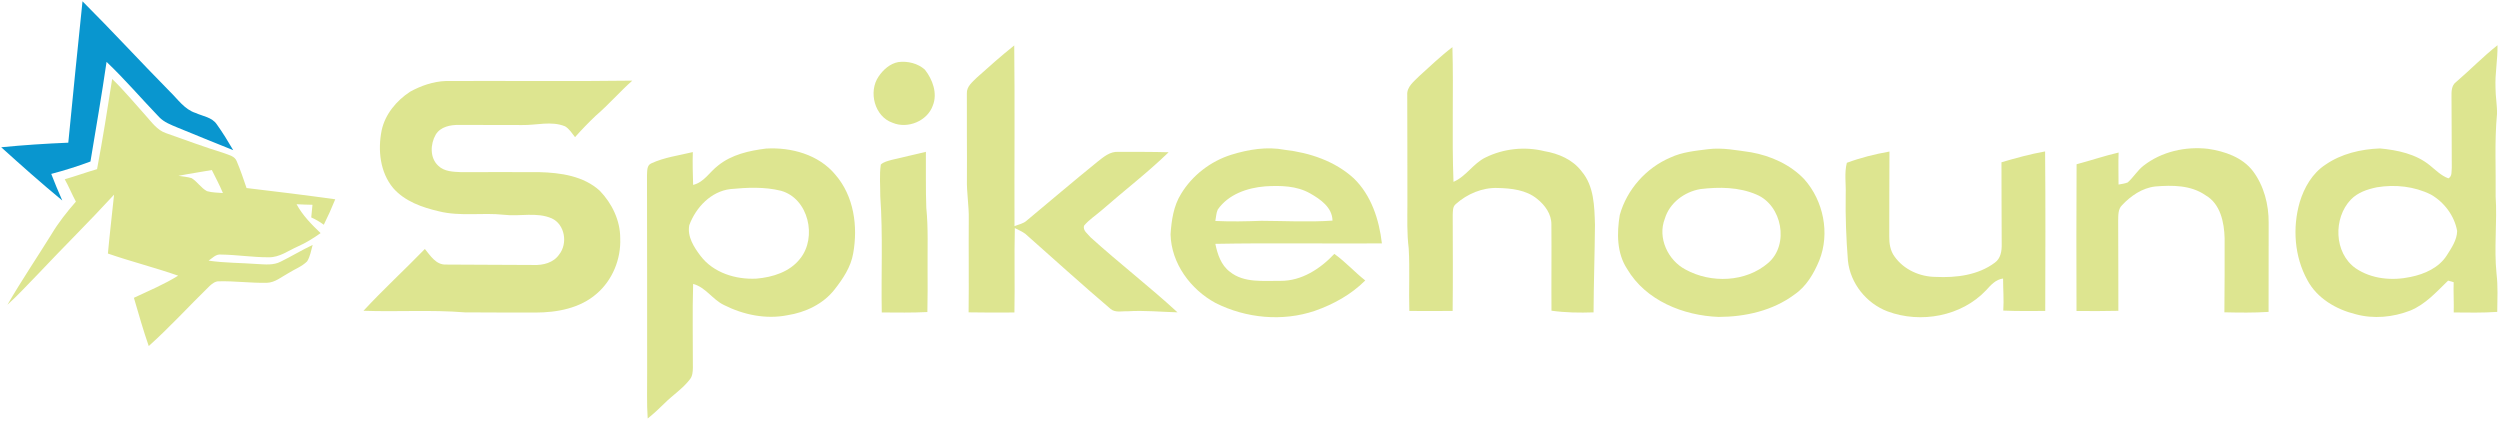
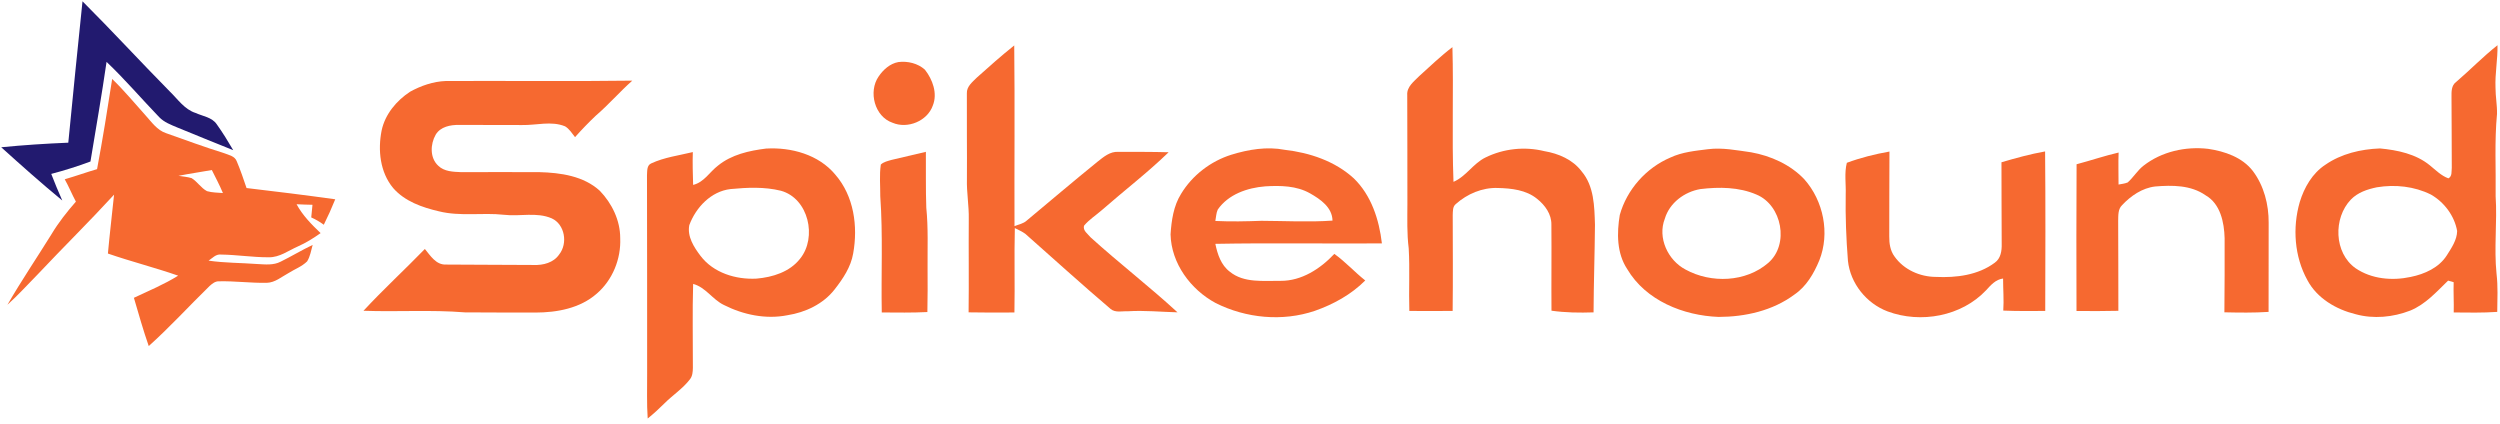
<svg xmlns="http://www.w3.org/2000/svg" width="1312pt" height="222pt" viewBox="0 0 1312 222" version="1.1">
-   <g id="#0996cfff">
-     <path fill="#0996cf" opacity="1.00" d=" M 43.30 0.68 C 58.81 16.18 73.66 32.34 89.05 47.95 C 93.30 52.04 96.80 57.43 102.69 59.30 C 106.46 61.01 111.25 61.53 113.74 65.21 C 116.87 69.58 119.68 74.17 122.39 78.81 C 112.61 74.90 102.86 70.93 93.12 66.93 C 89.74 65.50 86.15 64.19 83.55 61.48 C 74.28 51.87 65.62 41.67 55.92 32.48 C 53.39 49.95 50.35 67.34 47.47 84.76 C 40.72 87.27 33.86 89.44 26.89 91.27 C 28.73 95.96 30.61 100.63 32.68 105.22 C 21.75 96.21 11.15 86.78 0.64 77.28 C 12.34 76.13 24.09 75.36 35.84 74.88 C 38.30 50.14 40.68 25.39 43.30 0.68 Z" />
+   <g id="#221a6fff">
+     <path fill="#221a6f" opacity="1.00" d=" M 43.30 0.68 C 58.81 16.18 73.66 32.34 89.05 47.95 C 93.30 52.04 96.80 57.43 102.69 59.30 C 106.46 61.01 111.25 61.53 113.74 65.21 C 116.87 69.58 119.68 74.17 122.39 78.81 C 112.61 74.90 102.86 70.93 93.12 66.93 C 89.74 65.50 86.15 64.19 83.55 61.48 C 74.28 51.87 65.62 41.67 55.92 32.48 C 53.39 49.95 50.35 67.34 47.47 84.76 C 40.72 87.27 33.86 89.44 26.89 91.27 C 28.73 95.96 30.61 100.63 32.68 105.22 C 21.75 96.21 11.15 86.78 0.64 77.28 C 12.34 76.13 24.09 75.36 35.84 74.88 C 38.30 50.14 40.68 25.39 43.30 0.68 Z" />
  </g>
-   <g id="#dde590ff">
-     <path fill="#dde590" opacity="1.00" d=" M 512.68 40.68 C 519.09 34.94 525.53 29.21 532.27 23.84 C 532.62 55.45 532.29 87.07 532.41 118.68 C 534.57 117.77 537.03 117.41 538.81 115.77 C 551.16 105.47 563.42 95.05 575.91 84.92 C 579.11 82.40 582.55 79.39 586.93 79.70 C 595.72 79.71 604.51 79.66 613.30 79.90 C 602.18 90.67 589.88 100.09 578.24 110.28 C 575.16 112.97 571.63 115.21 568.97 118.35 C 568.03 120.97 570.96 122.80 572.40 124.61 C 587.26 138.07 603.19 150.33 617.95 163.91 C 609.28 163.68 600.63 162.82 591.95 163.35 C 588.95 163.20 585.45 164.25 582.89 162.18 C 567.77 149.31 553.05 135.95 538.18 122.79 C 536.48 121.47 534.45 120.70 532.58 119.69 C 532.22 134.45 532.65 149.22 532.37 163.99 C 524.35 164.05 516.33 164.08 508.32 163.92 C 508.53 147.62 508.29 131.31 508.41 115.01 C 508.56 107.98 507.25 101.03 507.44 94.00 C 507.54 79.00 507.32 63.99 507.41 48.99 C 507.24 45.36 510.39 43.00 512.68 40.68 Z" />
-     <path fill="#dde590" opacity="1.00" d=" M 1288.99 43.00 C 1296.34 36.71 1303.08 29.73 1310.69 23.73 C 1310.83 31.18 1309.34 38.55 1309.64 46.01 C 1309.63 50.62 1310.54 55.19 1310.43 59.80 C 1309.07 74.16 1309.91 88.60 1309.71 103.00 C 1310.59 116.53 1308.79 130.11 1310.18 143.63 C 1310.97 150.29 1310.63 157.00 1310.55 163.68 C 1302.94 164.20 1295.32 164.05 1287.71 163.98 C 1287.86 158.68 1287.50 153.39 1287.68 148.10 C 1286.95 147.89 1285.49 147.47 1284.76 147.27 C 1278.71 153.14 1272.89 159.72 1264.91 162.99 C 1255.84 166.50 1245.65 167.50 1236.21 164.89 C 1226.02 162.40 1216.00 156.56 1210.94 147.06 C 1204.09 134.68 1203.01 119.52 1206.92 106.02 C 1209.26 98.36 1213.54 90.89 1220.39 86.44 C 1228.72 80.66 1238.99 78.28 1249.00 77.90 C 1258.19 78.76 1267.89 80.78 1275.21 86.79 C 1278.28 89.27 1281.12 92.22 1284.92 93.60 C 1286.98 92.53 1286.48 89.96 1286.69 88.03 C 1286.61 75.67 1286.67 63.32 1286.55 50.96 C 1286.53 48.14 1286.42 44.85 1288.99 43.00 M 1247.39 98.29 C 1242.44 99.30 1237.33 101.00 1233.74 104.73 C 1224.41 114.44 1224.86 132.76 1236.21 140.77 C 1244.58 146.48 1255.43 147.44 1265.15 145.33 C 1272.45 143.84 1279.95 140.50 1284.09 134.01 C 1286.53 130.13 1289.43 125.97 1289.51 121.23 C 1288.12 113.28 1282.74 106.13 1275.79 102.13 C 1267.10 97.77 1256.92 96.70 1247.39 98.29 Z" />
-     <path fill="#dde590" opacity="1.00" d=" M 744.85 39.89 C 750.57 34.77 756.08 29.38 762.23 24.75 C 762.89 48.30 761.89 71.89 762.79 95.43 C 769.46 92.58 773.13 85.75 779.63 82.63 C 789.10 77.97 800.21 76.79 810.47 79.32 C 817.92 80.58 825.38 83.74 830.04 89.94 C 836.62 97.67 836.74 108.36 837.04 117.97 C 836.91 133.30 836.38 148.61 836.30 163.93 C 828.92 164.18 821.54 164.09 814.22 163.05 C 814.10 148.01 814.31 132.97 814.17 117.93 C 814.28 112.39 810.81 107.64 806.66 104.35 C 800.92 99.64 793.14 98.82 785.99 98.65 C 777.92 98.38 770.01 101.74 764.05 107.05 C 762.26 108.46 762.50 110.89 762.39 112.92 C 762.42 129.67 762.55 146.42 762.35 163.17 C 754.77 163.25 747.20 163.24 739.62 163.18 C 739.28 152.23 739.92 141.27 739.29 130.33 C 738.31 122.59 738.59 114.78 738.60 107.00 C 738.56 87.97 738.62 68.93 738.52 49.91 C 738.19 45.50 742.11 42.71 744.85 39.89 Z" />
-     <path fill="#dde590" opacity="1.00" d=" M 471.45 32.57 C 476.29 31.94 481.73 33.24 485.39 36.57 C 489.43 41.71 492.12 49.00 489.54 55.39 C 486.69 63.54 476.27 67.79 468.43 64.43 C 458.96 61.22 455.60 48.12 461.09 40.16 C 463.52 36.57 467.05 33.38 471.45 32.57 Z" />
-     <path fill="#dde590" opacity="1.00" d=" M 58.87 41.44 C 65.12 47.44 70.60 54.15 76.40 60.57 C 79.57 64.05 82.43 68.30 87.11 69.87 C 97.25 73.46 107.35 77.19 117.63 80.39 C 120.05 81.35 123.27 81.90 124.26 84.68 C 126.21 89.26 127.79 93.98 129.39 98.68 C 144.92 100.52 160.45 102.42 175.93 104.59 C 174.11 109.12 172.10 113.57 169.93 117.94 C 167.87 116.43 165.67 115.14 163.34 114.11 C 163.57 111.90 163.79 109.68 163.99 107.47 C 161.20 107.43 158.42 107.32 155.64 107.18 C 158.80 113.03 163.49 117.78 168.25 122.34 C 164.48 125.01 160.56 127.47 156.32 129.33 C 151.37 131.50 146.71 135.12 141.07 135.02 C 132.66 135.07 124.32 133.69 115.92 133.59 C 113.27 133.29 111.46 135.47 109.47 136.79 C 117.93 138.02 126.51 137.92 135.02 138.56 C 139.13 138.77 143.52 139.31 147.32 137.31 C 152.98 134.53 158.38 131.23 164.08 128.53 C 163.26 131.44 162.81 134.57 161.18 137.17 C 158.40 139.93 154.60 141.27 151.34 143.35 C 147.73 145.30 144.35 148.30 140.05 148.42 C 131.68 148.59 123.32 147.44 114.95 147.63 C 112.98 147.54 111.41 148.83 110.03 150.06 C 99.30 160.50 89.22 171.62 78.06 181.61 C 75.15 173.27 72.75 164.76 70.27 156.29 C 78.11 152.59 86.14 149.26 93.50 144.67 C 81.33 140.42 68.81 137.28 56.63 133.06 C 57.57 122.75 58.80 112.46 59.86 102.16 C 46.83 116.35 33.09 129.87 19.88 143.89 C 14.58 149.27 9.51 154.90 3.89 159.95 C 11.17 147.37 19.32 135.33 26.98 122.99 C 30.66 116.83 35.12 111.20 39.83 105.81 C 37.75 101.97 36.12 97.89 33.97 94.08 C 39.67 92.45 45.25 90.42 50.94 88.76 C 53.89 73.04 56.42 57.24 58.87 41.44 M 93.66 92.28 C 95.96 92.65 98.33 92.79 100.57 93.49 C 103.59 95.36 105.48 98.65 108.64 100.32 C 111.35 101.10 114.20 101.08 116.99 101.31 C 115.27 97.18 113.15 93.23 111.17 89.23 C 105.34 90.30 99.46 91.10 93.66 92.28 Z" />
-     <path fill="#dde590" opacity="1.00" d=" M 215.20 48.14 C 220.93 44.98 227.35 42.76 233.93 42.51 C 266.56 42.36 299.20 42.77 331.83 42.32 C 325.20 48.20 319.40 54.94 312.67 60.71 C 308.87 64.30 305.25 68.07 301.78 71.97 C 300.20 69.95 298.80 67.66 296.56 66.30 C 289.32 63.34 281.52 65.78 274.01 65.62 C 263.00 65.62 251.98 65.60 240.96 65.56 C 236.43 65.48 231.16 66.46 228.65 70.68 C 225.81 75.63 225.51 82.89 230.01 86.99 C 233.13 90.06 237.85 90.17 241.96 90.34 C 255.66 90.35 269.35 90.25 283.05 90.34 C 294.19 90.64 306.27 92.32 314.81 100.15 C 321.17 106.76 325.50 115.69 325.49 124.97 C 325.96 135.88 321.47 147.00 313.13 154.14 C 304.38 161.81 292.34 164.01 281.03 164.03 C 268.67 163.96 256.31 164.08 243.96 163.93 C 226.26 162.50 208.49 163.74 190.76 163.09 C 201.12 151.92 212.35 141.59 222.97 130.66 C 225.86 134.15 228.80 139.03 233.97 138.84 C 249.33 139.01 264.69 138.91 280.05 139.06 C 285.03 139.26 290.53 137.88 293.47 133.53 C 298.06 127.76 296.48 117.77 289.56 114.60 C 281.59 111.16 272.83 113.72 264.51 112.72 C 253.16 111.47 241.56 113.70 230.36 110.90 C 221.57 108.86 212.39 105.67 206.31 98.66 C 199.42 90.36 198.24 78.78 200.27 68.51 C 202.07 59.98 208.05 52.84 215.20 48.14 Z" />
-     <path fill="#dde590" opacity="1.00" d=" M 376.83 86.89 C 383.93 81.12 393.15 79.07 402.02 77.97 C 415.24 77.19 429.66 81.12 438.38 91.66 C 448.14 102.89 450.32 118.74 447.75 132.99 C 446.54 140.14 442.37 146.31 437.99 151.91 C 432.02 159.57 422.68 163.96 413.23 165.43 C 401.95 167.68 390.09 165.20 379.93 160.07 C 373.93 157.21 370.38 150.77 363.76 149.00 C 363.31 163.68 363.67 178.37 363.62 193.05 C 363.58 195.14 363.43 197.38 362.06 199.08 C 358.31 203.98 353.02 207.35 348.70 211.69 C 345.91 214.49 342.98 217.15 339.91 219.64 C 339.36 211.77 339.67 203.88 339.62 196.00 C 339.60 161.31 339.63 126.62 339.54 91.93 C 339.71 89.78 339.35 86.84 341.74 85.76 C 348.62 82.55 356.27 81.60 363.59 79.81 C 363.40 85.55 363.59 91.30 363.75 97.04 C 369.49 95.67 372.41 90.24 376.83 86.89 M 383.38 99.22 C 373.15 100.40 365.20 108.85 361.75 118.13 C 360.56 124.10 364.19 129.75 367.65 134.30 C 374.41 143.22 386.19 146.79 397.01 146.22 C 405.44 145.50 414.44 142.73 419.85 135.81 C 428.97 124.64 424.35 104.10 409.80 100.10 C 401.19 97.97 392.13 98.39 383.38 99.22 Z" />
-     <path fill="#dde590" opacity="1.00" d=" M 646.17 81.21 C 655.19 78.43 664.82 76.81 674.21 78.62 C 687.31 80.12 700.56 84.54 710.43 93.56 C 719.66 102.46 723.78 115.29 725.22 127.74 C 696.08 127.93 666.94 127.43 637.81 127.97 C 638.94 133.41 640.77 139.10 645.40 142.59 C 652.85 148.66 663.09 147.26 672.03 147.39 C 683.08 147.48 692.94 141.04 700.26 133.24 C 706.09 137.40 710.88 142.75 716.48 147.19 C 709.12 154.57 699.80 159.70 690.02 163.13 C 673.04 168.88 653.91 167.03 637.97 159.03 C 624.85 151.97 614.67 138.22 614.31 123.01 C 614.78 115.71 615.86 108.09 619.81 101.77 C 625.70 92.01 635.31 84.63 646.17 81.21 M 639.08 109.98 C 638.22 111.85 638.22 113.97 637.81 115.96 C 645.87 116.35 653.94 116.18 662.00 115.88 C 674.43 115.93 686.88 116.65 699.30 115.77 C 699.16 108.82 692.98 104.58 687.53 101.48 C 680.41 97.43 671.93 97.32 663.98 97.80 C 654.59 98.55 644.66 101.95 639.08 109.98 Z" />
-     <path fill="#dde590" opacity="1.00" d=" M 896.37 78.30 C 903.93 77.34 911.48 78.89 918.95 79.92 C 929.34 81.78 939.56 86.35 946.90 94.08 C 956.97 105.42 960.43 122.43 954.78 136.63 C 951.93 143.52 947.97 150.37 941.65 154.63 C 930.31 163.06 915.90 166.29 901.97 166.32 C 883.44 165.64 863.70 157.75 853.94 141.18 C 848.44 132.86 848.48 122.30 850.06 112.82 C 853.75 99.50 863.90 88.09 876.62 82.68 C 882.80 79.78 889.68 79.15 896.37 78.30 M 892.35 99.23 C 884.00 100.66 876.19 106.44 873.71 114.74 C 869.76 124.78 875.30 136.59 884.57 141.46 C 897.96 148.81 916.22 148.16 927.99 137.96 C 939.14 128.31 935.22 107.67 921.80 102.11 C 912.61 98.12 902.15 98.06 892.35 99.23 Z" />
-     <path fill="#dde590" opacity="1.00" d=" M 1124.91 86.96 C 1134.41 79.53 1147.03 76.73 1158.89 78.12 C 1167.57 79.41 1176.73 82.53 1182.29 89.73 C 1188.12 97.49 1190.67 107.34 1190.59 116.95 C 1190.55 132.53 1190.55 148.11 1190.55 163.68 C 1182.82 164.19 1175.09 164.07 1167.36 163.90 C 1167.54 150.92 1167.46 137.94 1167.48 124.96 C 1167.25 116.68 1165.28 106.94 1157.47 102.48 C 1149.77 97.09 1139.98 97.13 1131.01 97.87 C 1124.21 98.67 1118.25 102.79 1113.67 107.66 C 1111.43 109.81 1111.71 113.13 1111.62 115.97 C 1111.77 131.68 1111.62 147.40 1111.72 163.11 C 1104.39 163.29 1097.07 163.27 1089.75 163.20 C 1089.70 137.53 1089.62 111.87 1089.79 86.20 C 1097.17 84.25 1104.40 81.78 1111.85 80.05 C 1111.61 85.65 1111.84 91.25 1111.81 96.85 C 1113.39 96.53 1115.07 96.40 1116.61 95.75 C 1119.63 93.08 1121.70 89.46 1124.91 86.96 Z" />
-     <path fill="#dde590" opacity="1.00" d=" M 467.83 83.93 C 473.84 82.47 479.88 81.13 485.90 79.68 C 485.98 89.45 485.77 99.24 486.12 109.01 C 487.19 119.64 486.71 130.33 486.79 141.00 C 486.83 148.59 486.86 156.17 486.69 163.76 C 478.71 164.17 470.73 164.02 462.75 163.98 C 462.37 143.66 463.41 123.31 461.97 103.03 C 462.00 97.48 461.45 91.87 462.25 86.36 C 463.77 84.93 465.90 84.51 467.83 83.93 Z" />
-     <path fill="#dde590" opacity="1.00" d=" M 969.22 85.44 C 976.45 82.75 983.99 80.88 991.59 79.53 C 991.46 94.36 991.56 109.19 991.48 124.02 C 991.43 127.73 992.00 131.62 994.28 134.66 C 999.16 141.56 1007.63 145.29 1015.96 145.32 C 1026.63 145.83 1038.09 144.42 1046.87 137.86 C 1050.00 135.65 1050.59 131.60 1050.49 128.04 C 1050.34 113.75 1050.48 99.45 1050.37 85.16 C 1057.92 82.94 1065.51 80.85 1073.27 79.47 C 1073.53 107.37 1073.41 135.28 1073.34 163.18 C 1065.99 163.24 1058.65 163.30 1051.32 163.00 C 1051.69 157.39 1051.22 151.78 1051.22 146.17 C 1047.33 146.66 1044.78 149.61 1042.31 152.32 C 1029.41 166.02 1008.00 169.90 990.62 163.43 C 979.51 159.25 971.06 148.75 969.80 136.88 C 968.88 125.28 968.43 113.64 968.63 102.00 C 968.83 96.49 967.84 90.84 969.22 85.44 Z" />
+   <g id="#f66930ff">
+     <path fill="#f66930" opacity="1.00" d=" M 512.68 40.68 C 519.09 34.94 525.53 29.21 532.27 23.84 C 532.62 55.45 532.29 87.07 532.41 118.68 C 534.57 117.77 537.03 117.41 538.81 115.77 C 551.16 105.47 563.42 95.05 575.91 84.92 C 579.11 82.40 582.55 79.39 586.93 79.70 C 595.72 79.71 604.51 79.66 613.30 79.90 C 602.18 90.67 589.88 100.09 578.24 110.28 C 575.16 112.97 571.63 115.21 568.97 118.35 C 568.03 120.97 570.96 122.80 572.40 124.61 C 587.26 138.07 603.19 150.33 617.95 163.91 C 609.28 163.68 600.63 162.82 591.95 163.35 C 588.95 163.20 585.45 164.25 582.89 162.18 C 567.77 149.31 553.05 135.95 538.18 122.79 C 536.48 121.47 534.45 120.70 532.58 119.69 C 532.22 134.45 532.65 149.22 532.37 163.99 C 524.35 164.05 516.33 164.08 508.32 163.92 C 508.53 147.62 508.29 131.31 508.41 115.01 C 508.56 107.98 507.25 101.03 507.44 94.00 C 507.54 79.00 507.32 63.99 507.41 48.99 C 507.24 45.36 510.39 43.00 512.68 40.68 Z" />
+     <path fill="#f66930" opacity="1.00" d=" M 1288.99 43.00 C 1296.34 36.71 1303.08 29.73 1310.69 23.73 C 1310.83 31.18 1309.34 38.55 1309.64 46.01 C 1309.63 50.62 1310.54 55.19 1310.43 59.80 C 1309.07 74.16 1309.91 88.60 1309.71 103.00 C 1310.59 116.53 1308.79 130.11 1310.18 143.63 C 1310.97 150.29 1310.63 157.00 1310.55 163.68 C 1302.94 164.20 1295.32 164.05 1287.71 163.98 C 1287.86 158.68 1287.50 153.39 1287.68 148.10 C 1286.95 147.89 1285.49 147.47 1284.76 147.27 C 1278.71 153.14 1272.89 159.72 1264.91 162.99 C 1255.84 166.50 1245.65 167.50 1236.21 164.89 C 1226.02 162.40 1216.00 156.56 1210.94 147.06 C 1204.09 134.68 1203.01 119.52 1206.92 106.02 C 1209.26 98.36 1213.54 90.89 1220.39 86.44 C 1228.72 80.66 1238.99 78.28 1249.00 77.90 C 1258.19 78.76 1267.89 80.78 1275.21 86.79 C 1278.28 89.27 1281.12 92.22 1284.92 93.60 C 1286.98 92.53 1286.48 89.96 1286.69 88.03 C 1286.61 75.67 1286.67 63.32 1286.55 50.96 C 1286.53 48.14 1286.42 44.85 1288.99 43.00 M 1247.39 98.29 C 1242.44 99.30 1237.33 101.00 1233.74 104.73 C 1224.41 114.44 1224.86 132.76 1236.21 140.77 C 1244.58 146.48 1255.43 147.44 1265.15 145.33 C 1272.45 143.84 1279.95 140.50 1284.09 134.01 C 1286.53 130.13 1289.43 125.97 1289.51 121.23 C 1288.12 113.28 1282.74 106.13 1275.79 102.13 C 1267.10 97.77 1256.92 96.70 1247.39 98.29 Z" />
+     <path fill="#f66930" opacity="1.00" d=" M 744.85 39.89 C 750.57 34.77 756.08 29.38 762.23 24.75 C 762.89 48.30 761.89 71.89 762.79 95.43 C 769.46 92.58 773.13 85.75 779.63 82.63 C 789.10 77.97 800.21 76.79 810.47 79.32 C 817.92 80.58 825.38 83.74 830.04 89.94 C 836.62 97.67 836.74 108.36 837.04 117.97 C 836.91 133.30 836.38 148.61 836.30 163.93 C 828.92 164.18 821.54 164.09 814.22 163.05 C 814.10 148.01 814.31 132.97 814.17 117.93 C 814.28 112.39 810.81 107.64 806.66 104.35 C 800.92 99.64 793.14 98.82 785.99 98.65 C 777.92 98.38 770.01 101.74 764.05 107.05 C 762.26 108.46 762.50 110.89 762.39 112.92 C 762.42 129.67 762.55 146.42 762.35 163.17 C 754.77 163.25 747.20 163.24 739.62 163.18 C 739.28 152.23 739.92 141.27 739.29 130.33 C 738.31 122.59 738.59 114.78 738.60 107.00 C 738.56 87.97 738.62 68.93 738.52 49.91 C 738.19 45.50 742.11 42.71 744.85 39.89 Z" />
+     <path fill="#f66930" opacity="1.00" d=" M 471.45 32.57 C 476.29 31.94 481.73 33.24 485.39 36.57 C 489.43 41.71 492.12 49.00 489.54 55.39 C 486.69 63.54 476.27 67.79 468.43 64.43 C 458.96 61.22 455.60 48.12 461.09 40.16 C 463.52 36.57 467.05 33.38 471.45 32.57 Z" />
+     <path fill="#f66930" opacity="1.00" d=" M 58.87 41.44 C 65.12 47.44 70.60 54.15 76.40 60.57 C 79.57 64.05 82.43 68.30 87.11 69.87 C 97.25 73.46 107.35 77.19 117.63 80.39 C 120.05 81.35 123.27 81.90 124.26 84.68 C 126.21 89.26 127.79 93.98 129.39 98.68 C 144.92 100.52 160.45 102.42 175.93 104.59 C 174.11 109.12 172.10 113.57 169.93 117.94 C 167.87 116.43 165.67 115.14 163.34 114.11 C 163.57 111.90 163.79 109.68 163.99 107.47 C 161.20 107.43 158.42 107.32 155.64 107.18 C 158.80 113.03 163.49 117.78 168.25 122.34 C 164.48 125.01 160.56 127.47 156.32 129.33 C 151.37 131.50 146.71 135.12 141.07 135.02 C 132.66 135.07 124.32 133.69 115.92 133.59 C 113.27 133.29 111.46 135.47 109.47 136.79 C 117.93 138.02 126.51 137.92 135.02 138.56 C 139.13 138.77 143.52 139.31 147.32 137.31 C 152.98 134.53 158.38 131.23 164.08 128.53 C 163.26 131.44 162.81 134.57 161.18 137.17 C 158.40 139.93 154.60 141.27 151.34 143.35 C 147.73 145.30 144.35 148.30 140.05 148.42 C 131.68 148.59 123.32 147.44 114.95 147.63 C 112.98 147.54 111.41 148.83 110.03 150.06 C 99.30 160.50 89.22 171.62 78.06 181.61 C 75.15 173.27 72.75 164.76 70.27 156.29 C 78.11 152.59 86.14 149.26 93.50 144.67 C 81.33 140.42 68.81 137.28 56.63 133.06 C 57.57 122.75 58.80 112.46 59.86 102.16 C 46.83 116.35 33.09 129.87 19.88 143.89 C 14.58 149.27 9.51 154.90 3.89 159.95 C 11.17 147.37 19.32 135.33 26.98 122.99 C 30.66 116.83 35.12 111.20 39.83 105.81 C 37.75 101.97 36.12 97.89 33.97 94.08 C 39.67 92.45 45.25 90.42 50.94 88.76 C 53.89 73.04 56.42 57.24 58.87 41.44 M 93.66 92.28 C 95.96 92.65 98.33 92.79 100.57 93.49 C 103.59 95.36 105.48 98.65 108.64 100.32 C 111.35 101.10 114.20 101.08 116.99 101.31 C 115.27 97.18 113.15 93.23 111.17 89.23 C 105.34 90.30 99.46 91.10 93.66 92.28 Z" />
+     <path fill="#f66930" opacity="1.00" d=" M 215.20 48.14 C 220.93 44.98 227.35 42.76 233.93 42.51 C 266.56 42.36 299.20 42.77 331.83 42.32 C 325.20 48.20 319.40 54.94 312.67 60.71 C 308.87 64.30 305.25 68.07 301.78 71.97 C 300.20 69.95 298.80 67.66 296.56 66.30 C 289.32 63.34 281.52 65.78 274.01 65.62 C 263.00 65.62 251.98 65.60 240.96 65.56 C 236.43 65.48 231.16 66.46 228.65 70.68 C 225.81 75.63 225.51 82.89 230.01 86.99 C 233.13 90.06 237.85 90.17 241.96 90.34 C 255.66 90.35 269.35 90.25 283.05 90.34 C 294.19 90.64 306.27 92.32 314.81 100.15 C 321.17 106.76 325.50 115.69 325.49 124.97 C 325.96 135.88 321.47 147.00 313.13 154.14 C 304.38 161.81 292.34 164.01 281.03 164.03 C 268.67 163.96 256.31 164.08 243.96 163.93 C 226.26 162.50 208.49 163.74 190.76 163.09 C 201.12 151.92 212.35 141.59 222.97 130.66 C 225.86 134.15 228.80 139.03 233.97 138.84 C 249.33 139.01 264.69 138.91 280.05 139.06 C 285.03 139.26 290.53 137.88 293.47 133.53 C 298.06 127.76 296.48 117.77 289.56 114.60 C 281.59 111.16 272.83 113.72 264.51 112.72 C 253.16 111.47 241.56 113.70 230.36 110.90 C 221.57 108.86 212.39 105.67 206.31 98.66 C 199.42 90.36 198.24 78.78 200.27 68.51 C 202.07 59.98 208.05 52.84 215.20 48.14 Z" />
+     <path fill="#f66930" opacity="1.00" d=" M 376.83 86.89 C 383.93 81.12 393.15 79.07 402.02 77.97 C 415.24 77.19 429.66 81.12 438.38 91.66 C 448.14 102.89 450.32 118.74 447.75 132.99 C 446.54 140.14 442.37 146.31 437.99 151.91 C 432.02 159.57 422.68 163.96 413.23 165.43 C 401.95 167.68 390.09 165.20 379.93 160.07 C 373.93 157.21 370.38 150.77 363.76 149.00 C 363.31 163.68 363.67 178.37 363.62 193.05 C 363.58 195.14 363.43 197.38 362.06 199.08 C 358.31 203.98 353.02 207.35 348.70 211.69 C 345.91 214.49 342.98 217.15 339.91 219.64 C 339.36 211.77 339.67 203.88 339.62 196.00 C 339.60 161.31 339.63 126.62 339.54 91.93 C 339.71 89.78 339.35 86.84 341.74 85.76 C 348.62 82.55 356.27 81.60 363.59 79.81 C 363.40 85.55 363.59 91.30 363.75 97.04 C 369.49 95.67 372.41 90.24 376.83 86.89 M 383.38 99.22 C 373.15 100.40 365.20 108.85 361.75 118.13 C 360.56 124.10 364.19 129.75 367.65 134.30 C 374.41 143.22 386.19 146.79 397.01 146.22 C 405.44 145.50 414.44 142.73 419.85 135.81 C 428.97 124.64 424.35 104.10 409.80 100.10 C 401.19 97.97 392.13 98.39 383.38 99.22 Z" />
+     <path fill="#f66930" opacity="1.00" d=" M 646.17 81.21 C 655.19 78.43 664.82 76.81 674.21 78.62 C 687.31 80.12 700.56 84.54 710.43 93.56 C 719.66 102.46 723.78 115.29 725.22 127.74 C 696.08 127.93 666.94 127.43 637.81 127.97 C 638.94 133.41 640.77 139.10 645.40 142.59 C 652.85 148.66 663.09 147.26 672.03 147.39 C 683.08 147.48 692.94 141.04 700.26 133.24 C 706.09 137.40 710.88 142.75 716.48 147.19 C 709.12 154.57 699.80 159.70 690.02 163.13 C 673.04 168.88 653.91 167.03 637.97 159.03 C 624.85 151.97 614.67 138.22 614.31 123.01 C 614.78 115.71 615.86 108.09 619.81 101.77 C 625.70 92.01 635.31 84.63 646.17 81.21 M 639.08 109.98 C 638.22 111.85 638.22 113.97 637.81 115.96 C 645.87 116.35 653.94 116.18 662.00 115.88 C 674.43 115.93 686.88 116.65 699.30 115.77 C 699.16 108.82 692.98 104.58 687.53 101.48 C 680.41 97.43 671.93 97.32 663.98 97.80 C 654.59 98.55 644.66 101.95 639.08 109.98 Z" />
+     <path fill="#f66930" opacity="1.00" d=" M 896.37 78.30 C 903.93 77.34 911.48 78.89 918.95 79.92 C 929.34 81.78 939.56 86.35 946.90 94.08 C 956.97 105.42 960.43 122.43 954.78 136.63 C 951.93 143.52 947.97 150.37 941.65 154.63 C 930.31 163.06 915.90 166.29 901.97 166.32 C 883.44 165.64 863.70 157.75 853.94 141.18 C 848.44 132.86 848.48 122.30 850.06 112.82 C 853.75 99.50 863.90 88.09 876.62 82.68 C 882.80 79.78 889.68 79.15 896.37 78.30 M 892.35 99.23 C 884.00 100.66 876.19 106.44 873.71 114.74 C 869.76 124.78 875.30 136.59 884.57 141.46 C 897.96 148.81 916.22 148.16 927.99 137.96 C 939.14 128.31 935.22 107.67 921.80 102.11 C 912.61 98.12 902.15 98.06 892.35 99.23 Z" />
+     <path fill="#f66930" opacity="1.00" d=" M 1124.91 86.96 C 1134.41 79.53 1147.03 76.73 1158.89 78.12 C 1167.57 79.41 1176.73 82.53 1182.29 89.73 C 1188.12 97.49 1190.67 107.34 1190.59 116.95 C 1190.55 132.53 1190.55 148.11 1190.55 163.68 C 1182.82 164.19 1175.09 164.07 1167.36 163.90 C 1167.54 150.92 1167.46 137.94 1167.48 124.96 C 1167.25 116.68 1165.28 106.94 1157.47 102.48 C 1149.77 97.09 1139.98 97.13 1131.01 97.87 C 1124.21 98.67 1118.25 102.79 1113.67 107.66 C 1111.43 109.81 1111.71 113.13 1111.62 115.97 C 1111.77 131.68 1111.62 147.40 1111.72 163.11 C 1104.39 163.29 1097.07 163.27 1089.75 163.20 C 1089.70 137.53 1089.62 111.87 1089.79 86.20 C 1097.17 84.25 1104.40 81.78 1111.85 80.05 C 1111.61 85.65 1111.84 91.25 1111.81 96.85 C 1113.39 96.53 1115.07 96.40 1116.61 95.75 C 1119.63 93.08 1121.70 89.46 1124.91 86.96 Z" />
+     <path fill="#f66930" opacity="1.00" d=" M 467.83 83.93 C 473.84 82.47 479.88 81.13 485.90 79.68 C 485.98 89.45 485.77 99.24 486.12 109.01 C 487.19 119.64 486.71 130.33 486.79 141.00 C 486.83 148.59 486.86 156.17 486.69 163.76 C 478.71 164.17 470.73 164.02 462.75 163.98 C 462.37 143.66 463.41 123.31 461.97 103.03 C 462.00 97.48 461.45 91.87 462.25 86.36 C 463.77 84.93 465.90 84.51 467.83 83.93 Z" />
+     <path fill="#f66930" opacity="1.00" d=" M 969.22 85.44 C 976.45 82.75 983.99 80.88 991.59 79.53 C 991.46 94.36 991.56 109.19 991.48 124.02 C 991.43 127.73 992.00 131.62 994.28 134.66 C 999.16 141.56 1007.63 145.29 1015.96 145.32 C 1026.63 145.83 1038.09 144.42 1046.87 137.86 C 1050.00 135.65 1050.59 131.60 1050.49 128.04 C 1050.34 113.75 1050.48 99.45 1050.37 85.16 C 1057.92 82.94 1065.51 80.85 1073.27 79.47 C 1073.53 107.37 1073.41 135.28 1073.34 163.18 C 1065.99 163.24 1058.65 163.30 1051.32 163.00 C 1051.69 157.39 1051.22 151.78 1051.22 146.17 C 1047.33 146.66 1044.78 149.61 1042.31 152.32 C 1029.41 166.02 1008.00 169.90 990.62 163.43 C 979.51 159.25 971.06 148.75 969.80 136.88 C 968.88 125.28 968.43 113.64 968.63 102.00 C 968.83 96.49 967.84 90.84 969.22 85.44 Z" />
  </g>
</svg>
